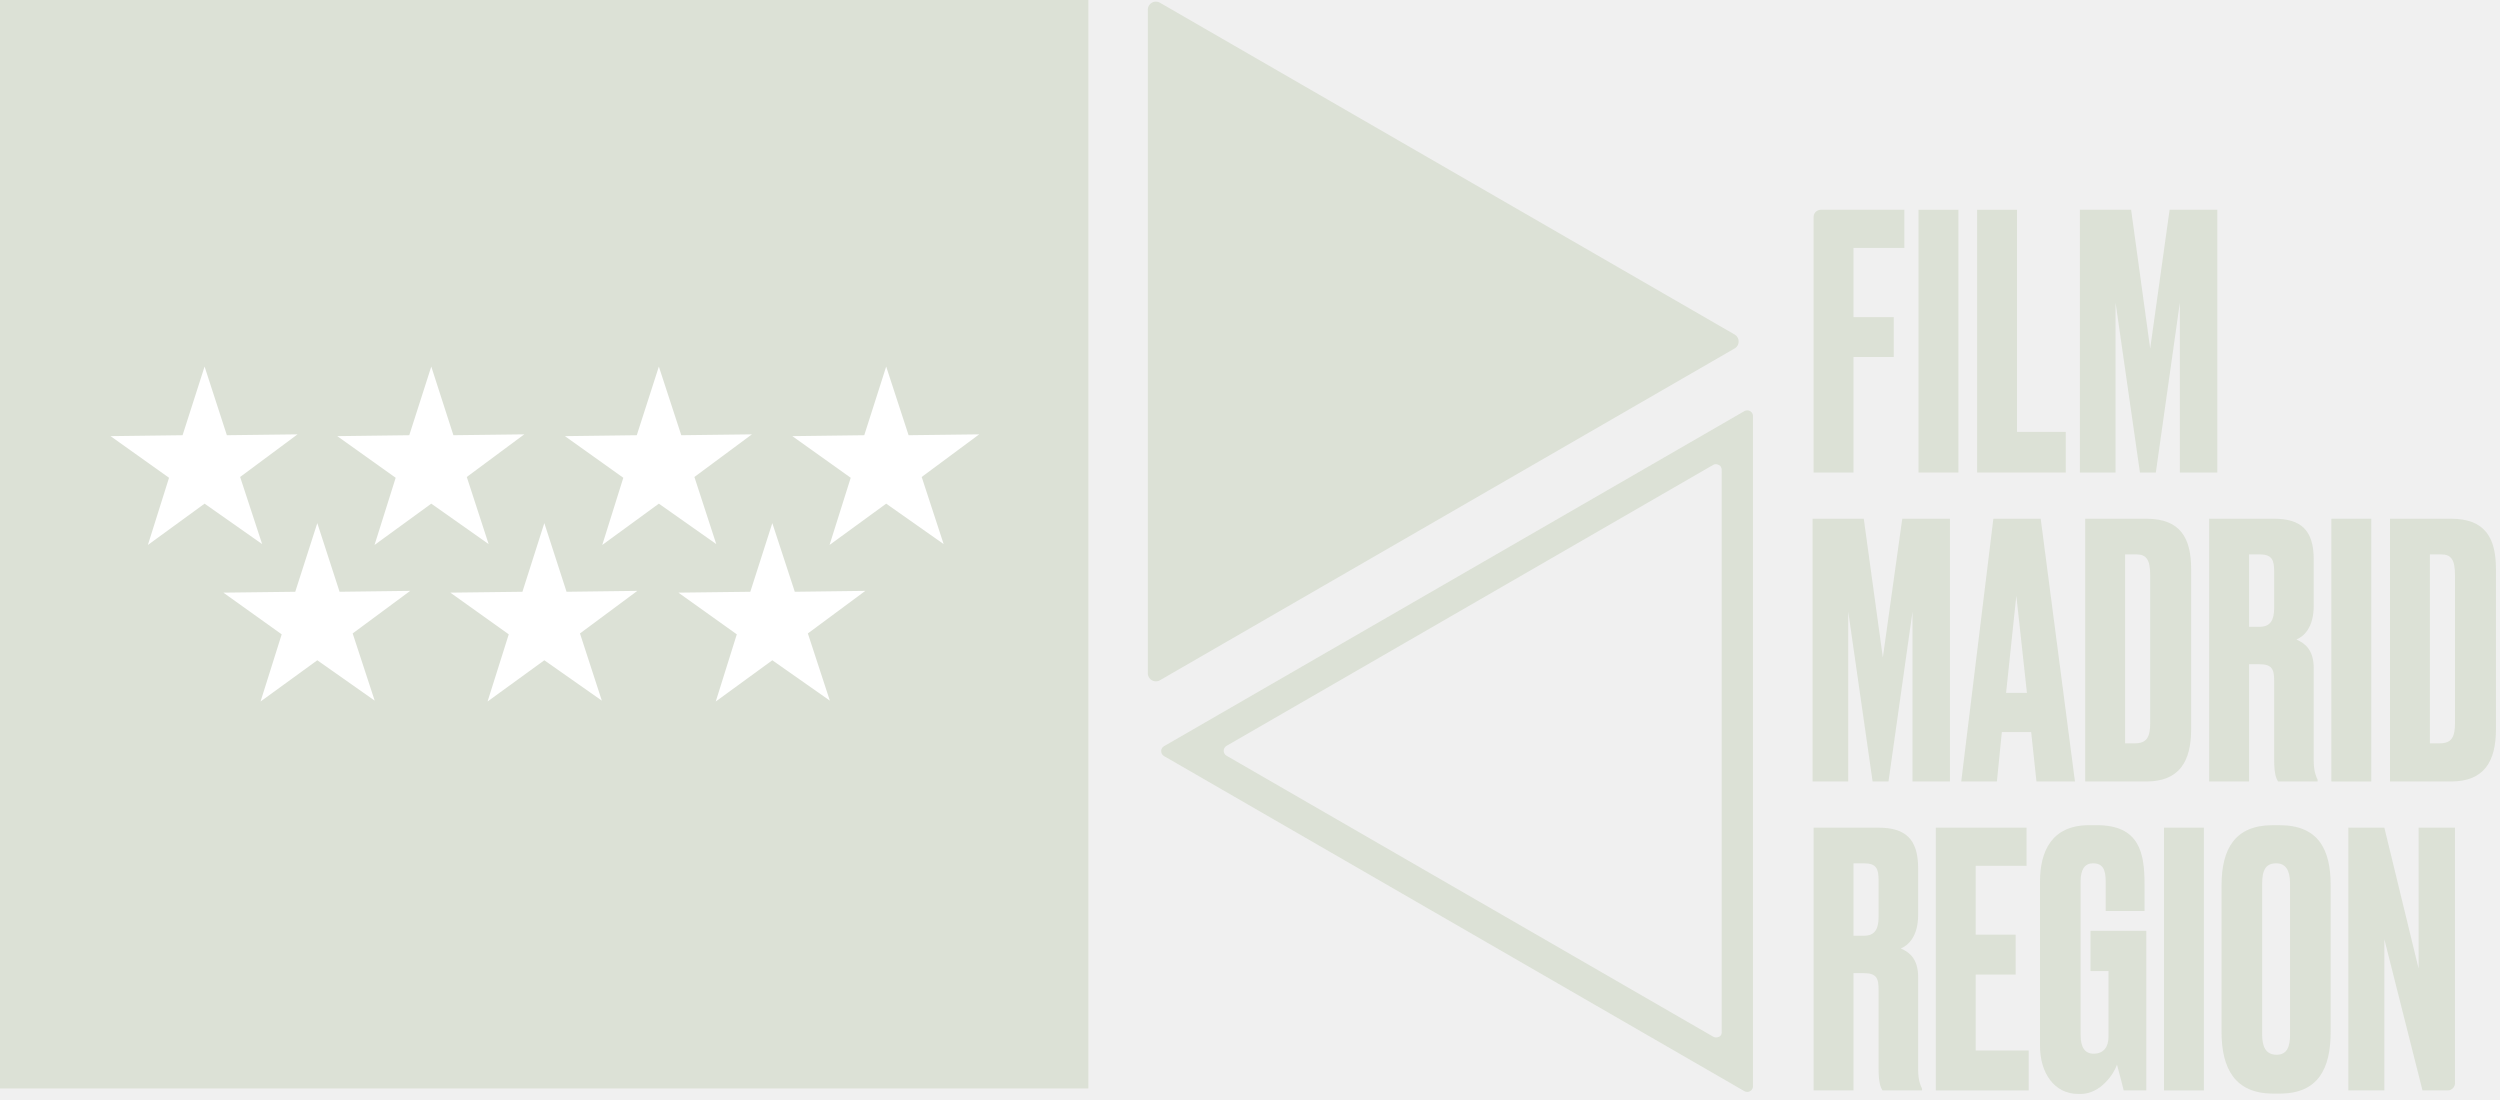
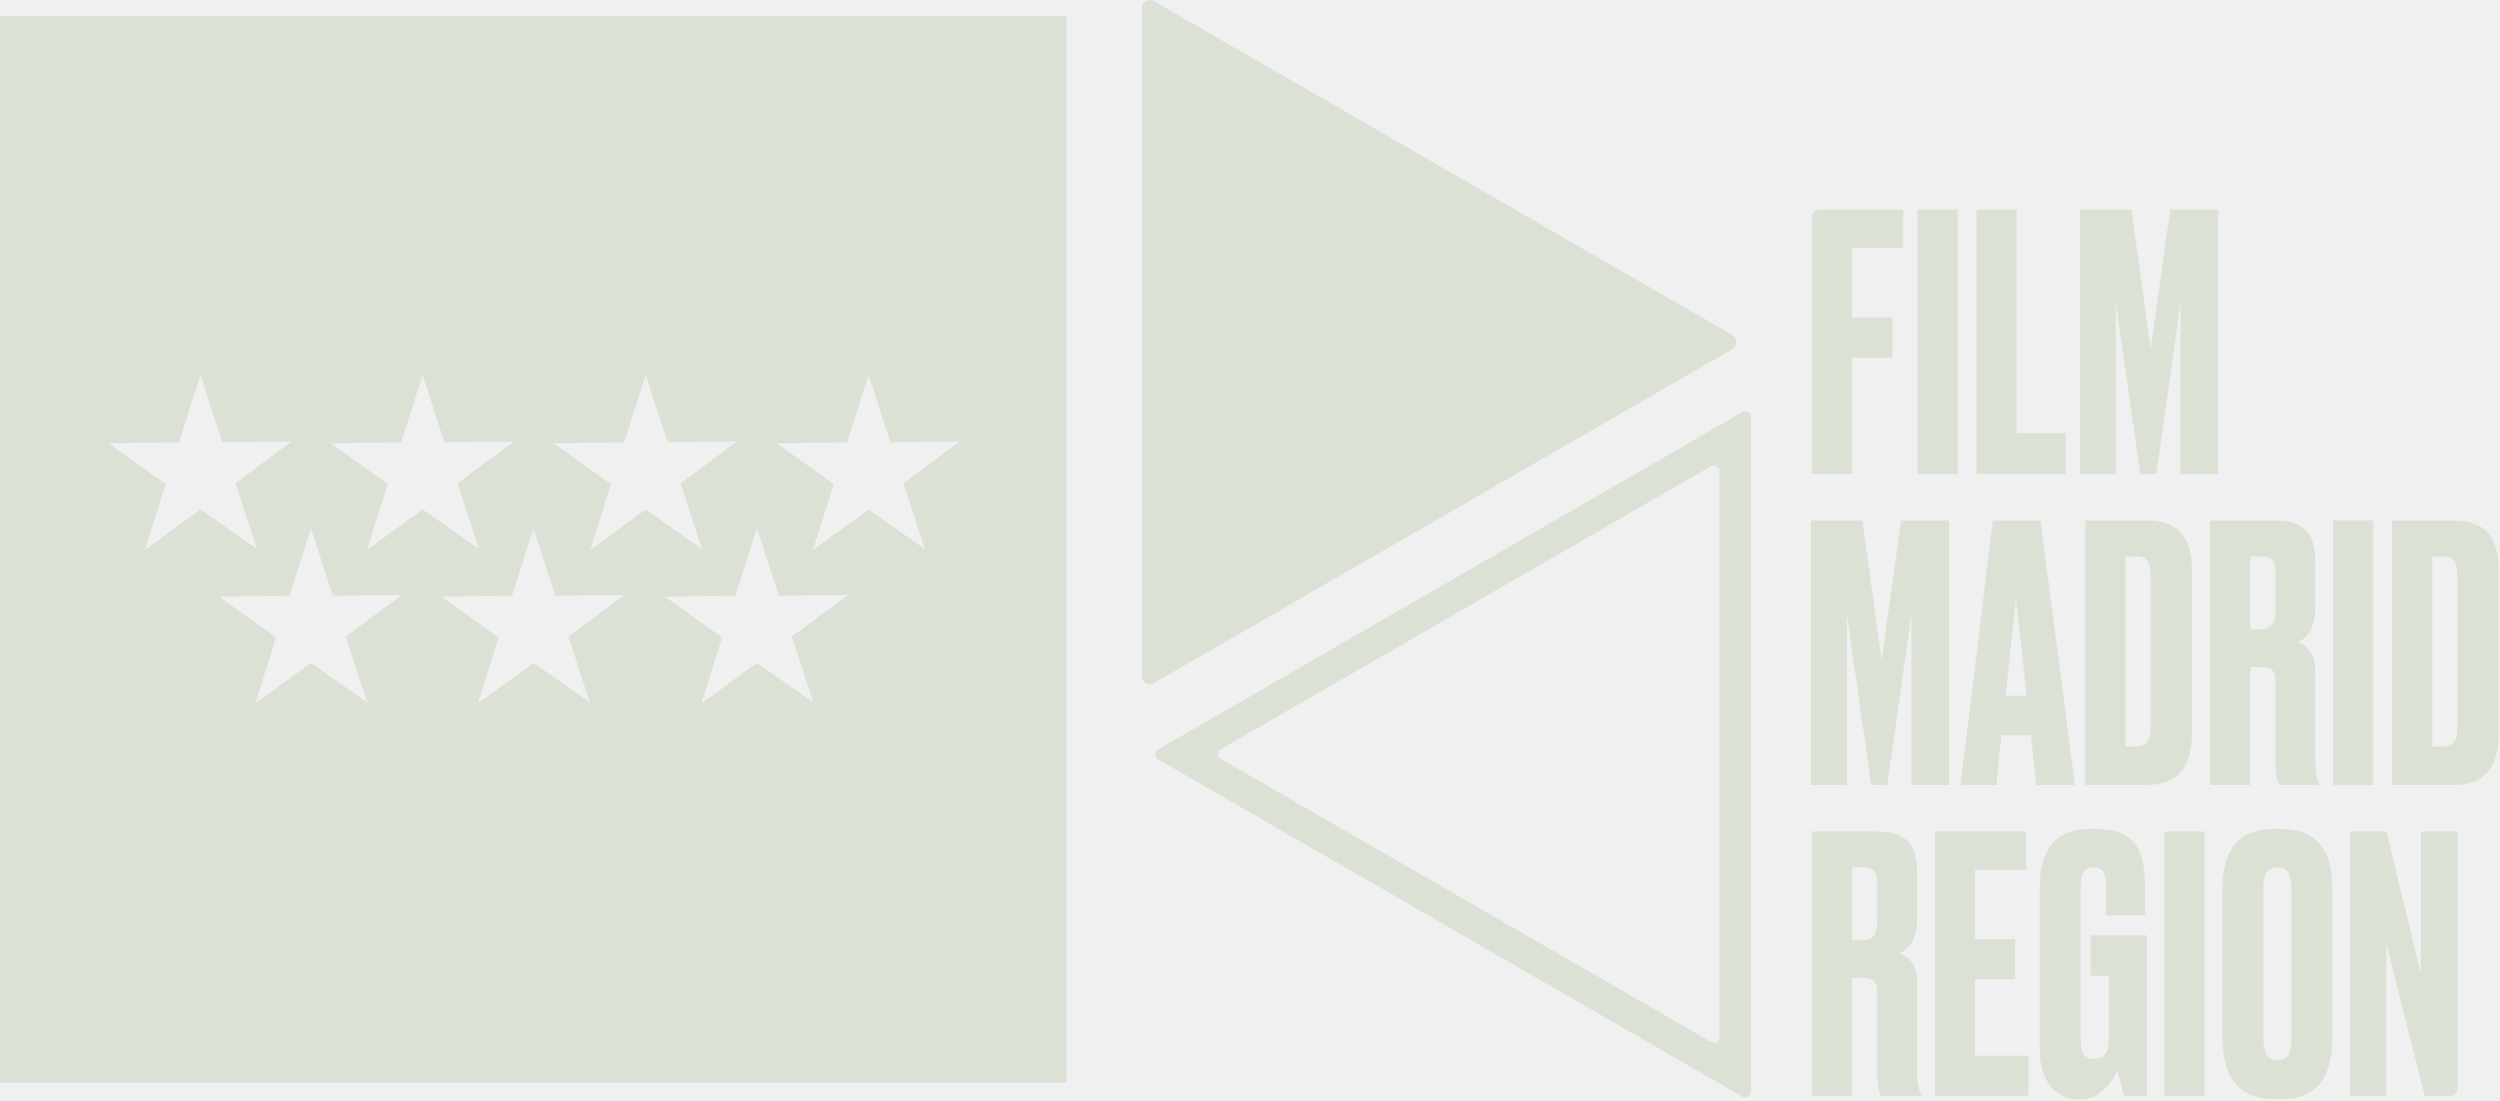
- <svg xmlns="http://www.w3.org/2000/svg" width="100%" height="100%" viewBox="0 0 432 190" version="1.1" xml:space="preserve" style="fill-rule:evenodd;clip-rule:evenodd;stroke-linejoin:round;stroke-miterlimit:2;">
-   <path d="M198.345,1.664l0,114.689c0,1.068 1.155,1.735 2.08,1.201l99.324,-57.344c0.924,-0.534 0.924,-1.868 0,-2.402l-99.324,-57.345c-0.924,-0.534 -2.08,0.133 -2.08,1.201" style="fill:#dce1d6;fill-rule:nonzero;" />
-   <path d="M211.949,130.589c-0.66,-0.381 -0.66,-1.326 0,-1.707l83.633,-48.285c0.487,-0.28 0.642,-0.387 0.903,-0.392c0.364,-0.008 0.799,0.223 0.93,0.559c0.091,0.236 0.095,0.304 0.095,0.886l0,96.761c0,0.577 -0.47,0.857 -0.987,0.857c-0.165,0 -0.332,-0.042 -0.491,-0.134l-84.083,-48.545Zm89.975,-59.683c-0.165,0 -0.334,0.042 -0.493,0.134l-100.285,57.899c-0.66,0.381 -0.66,1.333 0,1.714l100.285,57.9c0.159,0.092 0.328,0.134 0.493,0.134c0.517,0 0.991,-0.414 0.991,-0.991l0,-115.799c0,-0.578 -0.474,-0.991 -0.991,-0.991" style="fill:#dce1d6;fill-rule:nonzero;" />
-   <path d="M314.64,36.247l14.435,0l0,6.591l-8.788,0l0,11.962l6.957,0l0,6.895l-6.957,0l0,19.957l-6.897,0l0,-44.155c0,-0.839 0.717,-1.25 1.25,-1.25" style="fill:#dce1d6;fill-rule:nonzero;" />
-   <rect x="331.517" y="36.247" width="6.896" height="45.405" style="fill:#dce1d6;" />
-   <path d="M348.544,36.247l0,38.386l8.422,0l0,7.019l-15.318,0l0,-45.405l6.896,0Z" style="fill:#dce1d6;fill-rule:nonzero;" />
-   <path d="M359.407,36.247l8.849,0l3.296,23.984l3.356,-23.984l8.239,0l0,45.405l-6.469,0l0,-29.355l-4.15,29.355l-2.746,0l-4.211,-29.355l0,29.355l-6.164,0l0,-45.405Z" style="fill:#dce1d6;fill-rule:nonzero;" />
-   <path d="M313.211,89.636l8.849,0l3.296,23.984l3.356,-23.984l8.239,0l0,45.405l-6.469,0l0,-29.355l-4.15,29.355l-2.746,0l-4.211,-29.355l0,29.355l-6.164,0l0,-45.405Z" style="fill:#dce1d6;fill-rule:nonzero;" />
-   <path d="M346.652,119.723l3.601,0l-1.831,-16.783l-1.77,16.783Zm4.333,6.774l-5.065,0l-0.854,8.544l-6.164,0l5.553,-45.405l8.178,0l5.919,45.405l-6.652,0l-0.915,-8.544Z" style="fill:#dce1d6;fill-rule:nonzero;" />
-   <path d="M367.219,128.449l1.648,0c2.136,0 2.685,-1.099 2.685,-3.54l0,-25.57c0,-2.625 -0.671,-3.54 -2.38,-3.54l-1.953,0l0,32.65Zm-6.896,-38.813l10.558,0c5.919,0 7.75,3.356 7.75,8.726l0,27.646c0,5.615 -2.075,9.032 -7.75,9.032l-10.558,0l0,-45.404Z" style="fill:#dce1d6;fill-rule:nonzero;" />
-   <path d="M388.641,108.31l1.831,0c1.892,0 2.502,-1.221 2.502,-3.234l0,-6.347c0,-1.953 -0.366,-2.93 -2.502,-2.93l-1.831,0l0,12.511Zm0,26.73l-6.896,0l0,-45.404l11.168,0c4.638,0 6.896,1.892 6.896,7.018l0,8.056c0,3.783 -1.77,5.309 -2.99,5.797c1.526,0.671 2.99,1.831 2.99,4.943l0,15.929c0,1.892 0.366,2.685 0.671,3.356l0,0.305l-6.834,0c-0.306,-0.488 -0.672,-1.282 -0.672,-3.723l0,-13.669c0,-2.015 -0.366,-2.869 -2.563,-2.869l-1.77,0l0,20.261Z" style="fill:#dce1d6;fill-rule:nonzero;" />
-   <rect x="402.861" y="89.635" width="6.896" height="45.405" style="fill:#dce1d6;" />
-   <path d="M419.889,128.449l1.648,0c2.136,0 2.685,-1.099 2.685,-3.54l0,-25.57c0,-2.625 -0.671,-3.54 -2.38,-3.54l-1.953,0l0,32.65Zm-6.896,-38.813l10.558,0c5.919,0 7.75,3.356 7.75,8.726l0,27.646c0,5.615 -2.075,9.032 -7.75,9.032l-10.558,0l0,-45.404Z" style="fill:#dce1d6;fill-rule:nonzero;" />
-   <path d="M320.287,161.694l1.831,0c1.892,0 2.502,-1.22 2.502,-3.234l0,-6.347c0,-1.953 -0.366,-2.93 -2.502,-2.93l-1.831,0l0,12.511Zm0,26.73l-6.896,0l0,-45.404l11.168,0c4.638,0 6.896,1.892 6.896,7.018l0,8.056c0,3.783 -1.77,5.309 -2.99,5.797c1.526,0.671 2.99,1.831 2.99,4.943l0,15.929c0,1.892 0.366,2.685 0.671,3.356l0,0.305l-6.834,0c-0.306,-0.488 -0.672,-1.282 -0.672,-3.723l0,-13.669c0,-2.015 -0.366,-2.869 -2.563,-2.869l-1.77,0l0,20.261Z" style="fill:#dce1d6;fill-rule:nonzero;" />
-   <path d="M350.191,143.02l0,6.591l-8.788,0l0,11.9l6.896,0l0,6.896l-6.896,0l0,13.122l9.154,0l0,6.896l-16.05,0l0,-45.405l15.684,0Z" style="fill:#dce1d6;fill-rule:nonzero;" />
-   <path d="M359.102,189.034c-4.089,0 -6.591,-3.6 -6.591,-8.3l0,-28.378c0,-5.065 1.892,-9.764 8.483,-9.764l1.343,0c7.384,0 8.238,4.821 8.238,10.191l0,4.639l-6.713,0l0,-5.126c0,-2.014 -0.488,-3.113 -2.197,-3.113c-1.403,0 -2.136,1.038 -2.136,3.113l0,26.547c0,2.135 0.733,3.234 2.258,3.234c1.77,0 2.563,-1.221 2.563,-2.93l0,-11.351l-3.112,0l0,-6.957l9.642,0l0,27.585l-3.906,0c-0.06,-0.245 -0.61,-2.503 -1.159,-4.455c-0.488,1.525 -2.807,5.065 -6.286,5.065l-0.427,0Z" style="fill:#dce1d6;fill-rule:nonzero;" />
-   <rect x="373.933" y="143.019" width="6.896" height="45.405" style="fill:#dce1d6;" />
-   <path d="M395.72,152.662c0,-2.319 -0.793,-3.479 -2.38,-3.479c-1.77,0 -2.441,1.099 -2.441,3.479l0,26.12c0,1.952 0.549,3.478 2.502,3.478c1.892,0 2.319,-1.526 2.319,-3.478l0,-26.12Zm7.018,25.631c0,6.347 -2.136,10.68 -8.788,10.68l-1.16,0c-6.59,0 -8.909,-4.333 -8.909,-10.68l0,-25.265c0,-6.347 2.319,-10.436 8.849,-10.436l1.159,0c6.713,0 8.849,4.15 8.849,10.375l0,25.326Z" style="fill:#dce1d6;fill-rule:nonzero;" />
-   <path d="M412.016,143.02l5.919,24.35l0,-24.35l6.286,0l0,44.188c0,0.672 -0.589,1.217 -1.249,1.217l-4.365,0l-6.591,-26.12l0,26.12l-6.225,0l0,-45.405l6.225,0Z" style="fill:#dce1d6;fill-rule:nonzero;" />
-   <rect x="0.125" y="0.125" width="187.822" height="187.836" style="fill:#dce1d6;" />
-   <path d="M188.072,0l-188.072,0l0,188.086l188.072,0l0,-188.086Zm-0.25,187.836l-187.572,0l0,-187.586l187.572,0l0,187.586Z" style="fill:#dce1d6;fill-rule:nonzero;" />
-   <path d="M35.352,63.344l-3.803,11.862l-12.446,0.159l10.105,7.195l-3.654,11.608l9.798,-7.137l9.945,6.987l-3.803,-11.597l9.919,-7.365l-12.212,0.15l-3.849,-11.862Z" style="fill:#fff;fill-rule:nonzero;" />
-   <path d="M74.525,63.344l-3.803,11.862l-12.441,0.159l10.092,7.195l-3.654,11.608l9.806,-7.137l9.91,6.987l-3.775,-11.597l9.93,-7.365l-12.242,0.15l-3.823,-11.862Z" style="fill:#fff;fill-rule:nonzero;" />
-   <path d="M113.85,63.344l-3.814,11.862l-12.416,0.159l10.088,7.195l-3.637,11.608l9.779,-7.137l9.919,6.987l-3.776,-11.597l9.936,-7.365l-12.205,0.15l-3.874,-11.862Z" style="fill:#fff;fill-rule:nonzero;" />
-   <path d="M94.059,90.394l-3.784,11.864l-12.457,0.15l10.095,7.206l-3.663,11.606l9.809,-7.126l9.936,6.976l-3.775,-11.612l9.91,-7.356l-12.231,0.156l-3.84,-11.864Z" style="fill:#fff;fill-rule:nonzero;" />
-   <path d="M54.829,90.394l-3.811,11.864l-12.421,0.15l10.08,7.206l-3.654,11.606l9.806,-7.126l9.917,6.976l-3.804,-11.612l9.939,-7.356l-12.203,0.156l-3.849,-11.864Z" style="fill:#fff;fill-rule:nonzero;" />
-   <path d="M133.455,90.394l-3.801,11.864l-12.429,0.15l10.094,7.206l-3.637,11.606l9.773,-7.126l9.943,6.976l-3.8,-11.612l9.931,-7.356l-12.189,0.156l-3.885,-11.864Z" style="fill:#fff;fill-rule:nonzero;" />
-   <path d="M153.132,63.344l-3.788,11.862l-12.43,0.159l10.089,7.195l-3.657,11.608l9.786,-7.137l9.93,6.987l-3.794,-11.597l9.936,-7.365l-12.2,0.15l-3.872,-11.862Z" style="fill:#fff;fill-rule:nonzero;" />
+ <svg xmlns="http://www.w3.org/2000/svg" width="100%" height="100%" viewBox="0 0 1734 763" version="1.1" xml:space="preserve" style="fill-rule:evenodd;clip-rule:evenodd;stroke-linejoin:round;stroke-miterlimit:2;">
+   <g transform="matrix(1,0,0,1,-1619.237,-1372.641)">
+     <g transform="matrix(4.166667,0,0,4.166667,0,0)">
+       <g transform="matrix(-1,0,0,1,954.709,-0.185)">
+         <path d="M566.092,332.246L388.57,332.246L388.57,509.828L566.092,509.828L566.092,332.246ZM532.714,392.053L536.305,403.253L548.055,403.403L538.515,410.196L541.964,421.156L532.714,414.417L523.325,421.014L526.915,410.065L517.55,403.111L529.08,403.253L532.714,392.053ZM495.729,392.053L499.32,403.253L511.066,403.403L501.538,410.196L504.988,421.156L495.729,414.417L486.372,421.014L489.937,410.065L480.561,403.111L492.119,403.253L495.729,392.053ZM458.6,392.053L462.201,403.253L473.924,403.403L464.399,410.196L467.832,421.156L458.6,414.417L449.235,421.014L452.8,410.065L443.419,403.111L454.943,403.253L458.6,392.053ZM477.286,417.592L480.859,428.793L492.62,428.935L483.089,435.739L486.547,446.696L477.286,439.968L467.905,446.555L471.469,435.592L462.112,428.646L473.66,428.793L477.286,417.592ZM514.325,417.592L517.924,428.793L529.65,428.935L520.134,435.739L523.584,446.696L514.325,439.968L504.962,446.555L508.554,435.592L499.17,428.646L510.691,428.793L514.325,417.592ZM440.09,417.592L443.679,428.793L455.414,428.935L445.883,435.739L449.317,446.696L440.09,439.968L430.702,446.555L434.29,435.592L424.914,428.646L436.422,428.793L440.09,417.592ZM421.511,392.053L425.088,403.253L436.823,403.403L427.298,410.196L430.75,421.156L421.511,414.417L412.135,421.014L415.718,410.065L406.336,403.111L417.855,403.253L421.511,392.053Z" style="fill:rgb(220,225,214);" />
+       </g>
+     </g>
+     <g transform="matrix(4.166667,0,0,4.166667,0,0)">
+       <g transform="matrix(1,0,0,1,578.6849,441.9843)">
+         <path d="M0,-111.204L0,0C0,1.035 1.12,1.682 2.017,1.164L98.322,-54.438C99.219,-54.955 99.219,-56.249 98.322,-56.766L2.017,-112.368C1.121,-112.886 0,-112.239 0,-111.204" style="fill:rgb(220,225,214);fill-rule:nonzero;" />
+       </g>
+     </g>
+     <g transform="matrix(4.166667,0,0,4.166667,0,0)">
+       <g transform="matrix(1,0,0,1,591.8754,454.25)">
+         <path d="M0,1.537C-0.64,1.168 -0.64,0.251 0,-0.118L81.091,-46.936C81.564,-47.208 81.713,-47.311 81.967,-47.316C82.32,-47.323 82.742,-47.099 82.868,-46.774C82.957,-46.545 82.961,-46.479 82.961,-45.915L82.961,47.905C82.961,48.465 82.505,48.736 82.004,48.736C81.844,48.736 81.682,48.696 81.528,48.607L0,1.537ZM87.24,-56.332C87.081,-56.332 86.917,-56.292 86.762,-56.202L-10.475,-0.063C-11.115,0.307 -11.115,1.23 -10.475,1.599L86.762,57.739C86.917,57.828 87.081,57.869 87.24,57.869C87.742,57.869 88.201,57.468 88.201,56.908L88.201,-55.371C88.201,-55.931 87.741,-56.332 87.24,-56.332" style="fill:rgb(220,225,214);fill-rule:nonzero;" />
+       </g>
+     </g>
+     <g transform="matrix(4.166667,0,0,4.166667,0,0)">
+       <g transform="matrix(1,0,0,1,691.4454,408.3378)">
+         <path d="M0,-44.025L13.996,-44.025L13.996,-37.634L5.475,-37.634L5.475,-26.036L12.221,-26.036L12.221,-19.35L5.475,-19.35L5.475,0L-1.212,0L-1.212,-42.813C-1.212,-43.627 -0.516,-44.025 0,-44.025" style="fill:rgb(220,225,214);fill-rule:nonzero;" />
+       </g>
+     </g>
+     <g transform="matrix(4.166667,0,0,4.166667,0,0)">
+       <g transform="matrix(-1,0,0,1,1422.305,-69.241)">
+         <rect x="707.809" y="433.553" width="6.687" height="44.025" style="fill:rgb(220,225,214);" />
+       </g>
+     </g>
+     <g transform="matrix(4.166667,0,0,4.166667,0,0)">
+       <g transform="matrix(1,0,0,1,724.3188,408.3378)">
+         <path d="M0,-44.025L0,-6.805L8.166,-6.805L8.166,0L-6.687,0L-6.687,-44.025L0,-44.025Z" style="fill:rgb(220,225,214);fill-rule:nonzero;" />
+       </g>
+     </g>
+     <g transform="matrix(4.166667,0,0,4.166667,0,0)">
+       <g transform="matrix(1,0,0,1,734.8522,408.3378)">
+         <path d="M0,-44.025L8.58,-44.025L11.776,-20.77L15.03,-44.025L23.018,-44.025L23.018,0L16.746,0L16.746,-28.462L12.722,0L10.059,0L5.977,-28.462L5.977,0L0,0L0,-44.025Z" style="fill:rgb(220,225,214);fill-rule:nonzero;" />
+       </g>
+     </g>
+     <g transform="matrix(4.166667,0,0,4.166667,0,0)">
+       <g transform="matrix(1,0,0,1,690.0598,460.1037)">
+         <path d="M0,-44.025L8.58,-44.025L11.775,-20.77L15.03,-44.025L23.018,-44.025L23.018,0L16.746,0L16.746,-28.462L12.722,0L10.059,0L5.976,-28.462L5.976,0L0,0L0,-44.025Z" style="fill:rgb(220,225,214);fill-rule:nonzero;" />
+       </g>
+     </g>
+     <g transform="matrix(4.166667,0,0,4.166667,0,0)">
+       <g transform="matrix(1,0,0,1,722.4847,430.9302)">
+         <path d="M0,14.321L3.491,14.321L1.716,-1.952L0,14.321ZM4.201,20.889L-0.71,20.889L-1.538,29.173L-7.515,29.173L-2.13,-14.852L5.799,-14.852L11.539,29.173L5.089,29.173L4.201,20.889Z" style="fill:rgb(220,225,214);fill-rule:nonzero;" />
+       </g>
+     </g>
+     <g transform="matrix(4.166667,0,0,4.166667,0,0)">
+       <g transform="matrix(1,0,0,1,742.4267,422.4696)">
+         <path d="M0,31.243L1.598,31.243C3.669,31.243 4.201,30.178 4.201,27.811L4.201,3.018C4.201,0.473 3.551,-0.414 1.894,-0.414L0,-0.414L0,31.243ZM-6.687,-6.391L3.551,-6.391C9.29,-6.391 11.065,-3.136 11.065,2.07L11.065,28.876C11.065,34.32 9.053,37.634 3.551,37.634L-6.687,37.634L-6.687,-6.391Z" style="fill:rgb(220,225,214);fill-rule:nonzero;" />
+       </g>
+     </g>
+     <g transform="matrix(4.166667,0,0,4.166667,0,0)">
+       <g transform="matrix(1,0,0,1,763.1976,441.9965)">
+         <path d="M0,-7.811L1.775,-7.811C3.61,-7.811 4.201,-8.994 4.201,-10.947L4.201,-17.101C4.201,-18.995 3.846,-19.941 1.775,-19.941L0,-19.941L0,-7.811ZM0,18.107L-6.687,18.107L-6.687,-25.918L4.142,-25.918C8.64,-25.918 10.829,-24.083 10.829,-19.113L10.829,-11.302C10.829,-7.634 9.113,-6.154 7.929,-5.681C9.409,-5.03 10.829,-3.906 10.829,-0.888L10.829,14.557C10.829,16.391 11.184,17.16 11.48,17.811L11.48,18.107L4.852,18.107C4.557,17.633 4.201,16.864 4.201,14.497L4.201,1.243C4.201,-0.711 3.846,-1.538 1.716,-1.538L0,-1.538L0,18.107Z" style="fill:rgb(220,225,214);fill-rule:nonzero;" />
+       </g>
+     </g>
+     <g transform="matrix(4.166667,0,0,4.166667,0,0)">
+       <g transform="matrix(-1,0,0,1,1560.657,34.291)">
+         <rect x="776.985" y="381.787" width="6.687" height="44.025" style="fill:rgb(220,225,214);" />
+       </g>
+     </g>
+     <g transform="matrix(4.166667,0,0,4.166667,0,0)">
+       <g transform="matrix(1,0,0,1,793.4952,422.4696)">
+         <path d="M0,31.243L1.598,31.243C3.669,31.243 4.201,30.178 4.201,27.811L4.201,3.018C4.201,0.473 3.551,-0.414 1.894,-0.414L0,-0.414L0,31.243ZM-6.687,-6.391L3.551,-6.391C9.29,-6.391 11.065,-3.136 11.065,2.07L11.065,28.876C11.065,34.32 9.053,37.634 3.551,37.634L-6.687,37.634L-6.687,-6.391Z" style="fill:rgb(220,225,214);fill-rule:nonzero;" />
+       </g>
+     </g>
+     <g transform="matrix(4.166667,0,0,4.166667,0,0)">
+       <g transform="matrix(1,0,0,1,696.9203,493.758)">
+         <path d="M0,-7.811L1.775,-7.811C3.61,-7.811 4.201,-8.994 4.201,-10.947L4.201,-17.101C4.201,-18.995 3.846,-19.941 1.775,-19.941L0,-19.941L0,-7.811ZM0,18.107L-6.687,18.107L-6.687,-25.918L4.142,-25.918C8.64,-25.918 10.829,-24.083 10.829,-19.113L10.829,-11.302C10.829,-7.634 9.113,-6.154 7.929,-5.681C9.409,-5.03 10.829,-3.906 10.829,-0.888L10.829,14.557C10.829,16.391 11.184,17.16 11.48,17.811L11.48,18.107L4.852,18.107C4.557,17.633 4.201,16.864 4.201,14.497L4.201,1.243C4.201,-0.711 3.846,-1.538 1.716,-1.538L0,-1.538L0,18.107Z" style="fill:rgb(220,225,214);fill-rule:nonzero;" />
+       </g>
+     </g>
+     <g transform="matrix(4.166667,0,0,4.166667,0,0)">
+       <g transform="matrix(1,0,0,1,725.9161,511.8652)">
+         <path d="M0,-44.025L0,-37.634L-8.521,-37.634L-8.521,-26.096L-1.834,-26.096L-1.834,-19.409L-8.521,-19.409L-8.521,-6.687L0.355,-6.687L0.355,0L-15.208,0L-15.208,-44.025L0,-44.025Z" style="fill:rgb(220,225,214);fill-rule:nonzero;" />
+       </g>
+     </g>
+     <g transform="matrix(4.166667,0,0,4.166667,0,0)">
+       <g transform="matrix(1,0,0,1,734.5563,467.4255)">
+         <path d="M0,45.031C-3.964,45.031 -6.391,41.54 -6.391,36.983L-6.391,9.468C-6.391,4.557 -4.556,0 1.835,0L3.136,0C10.296,0 11.124,4.675 11.124,9.882L11.124,14.38L4.616,14.38L4.616,9.409C4.616,7.457 4.142,6.391 2.485,6.391C1.124,6.391 0.414,7.397 0.414,9.409L0.414,35.149C0.414,37.22 1.124,38.285 2.604,38.285C4.32,38.285 5.089,37.102 5.089,35.445L5.089,24.439L2.071,24.439L2.071,17.693L11.42,17.693L11.42,44.439L7.633,44.439C7.574,44.202 7.041,42.013 6.509,40.12C6.036,41.599 3.787,45.031 0.414,45.031L0,45.031Z" style="fill:rgb(220,225,214);fill-rule:nonzero;" />
+       </g>
+     </g>
+     <g transform="matrix(4.166667,0,0,4.166667,0,0)">
+       <g transform="matrix(-1,0,0,1,1504.557,137.815)">
+         <rect x="748.935" y="330.025" width="6.687" height="44.025" style="fill:rgb(220,225,214);" />
+       </g>
+     </g>
+     <g transform="matrix(4.166667,0,0,4.166667,0,0)">
+       <g transform="matrix(1,0,0,1,770.0613,502.6335)">
+         <path d="M0,-25.444C0,-27.693 -0.769,-28.817 -2.308,-28.817C-4.024,-28.817 -4.675,-27.751 -4.675,-25.444L-4.675,-0.118C-4.675,1.775 -4.142,3.255 -2.248,3.255C-0.414,3.255 0,1.775 0,-0.118L0,-25.444ZM6.805,-0.592C6.805,5.562 4.734,9.764 -1.716,9.764L-2.841,9.764C-9.231,9.764 -11.48,5.562 -11.48,-0.592L-11.48,-25.089C-11.48,-31.243 -9.231,-35.208 -2.9,-35.208L-1.775,-35.208C4.734,-35.208 6.805,-31.184 6.805,-25.149L6.805,-0.592Z" style="fill:rgb(220,225,214);fill-rule:nonzero;" />
+       </g>
+     </g>
+     <g transform="matrix(4.166667,0,0,4.166667,0,0)">
+       <g transform="matrix(1,0,0,1,785.8617,511.8652)">
+         <path d="M0,-44.025L5.74,-20.415L5.74,-44.025L11.834,-44.025L11.834,-1.18C11.834,-0.529 11.263,0 10.623,0L6.391,0L0,-25.326L0,0L-6.036,0L-6.036,-44.025L0,-44.025Z" style="fill:rgb(220,225,214);fill-rule:nonzero;" />
+       </g>
+     </g>
+   </g>
</svg>
